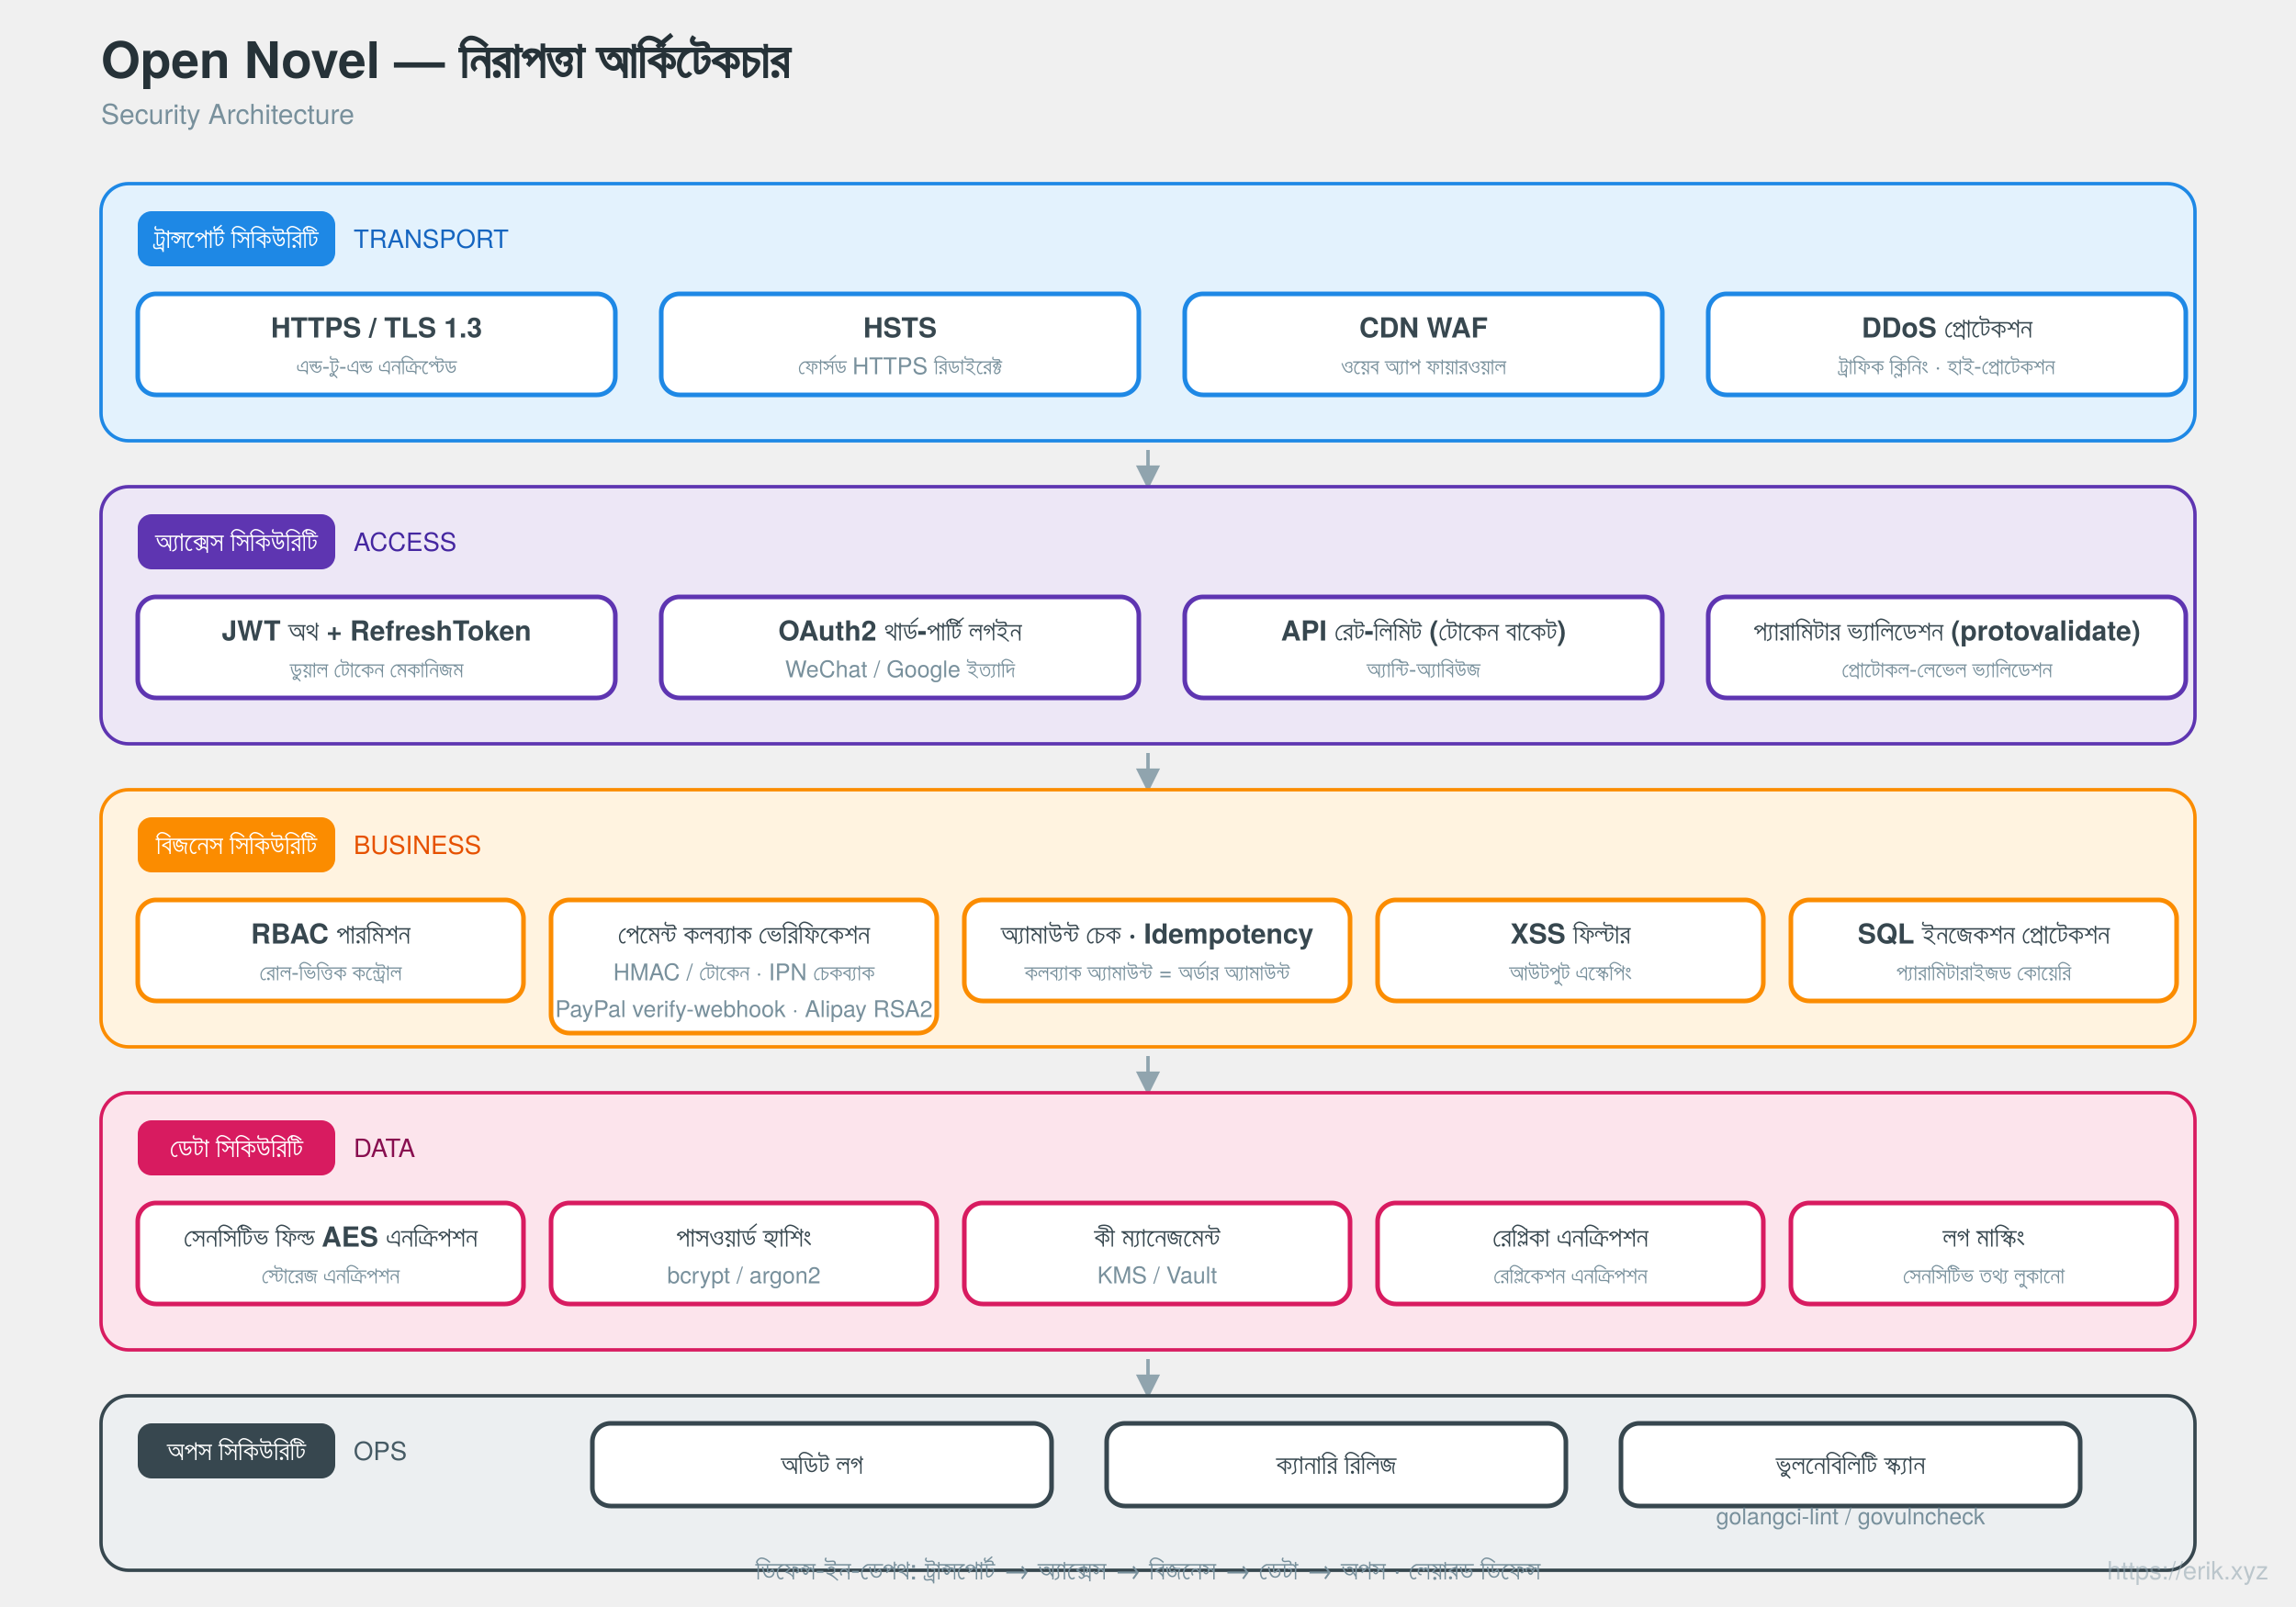
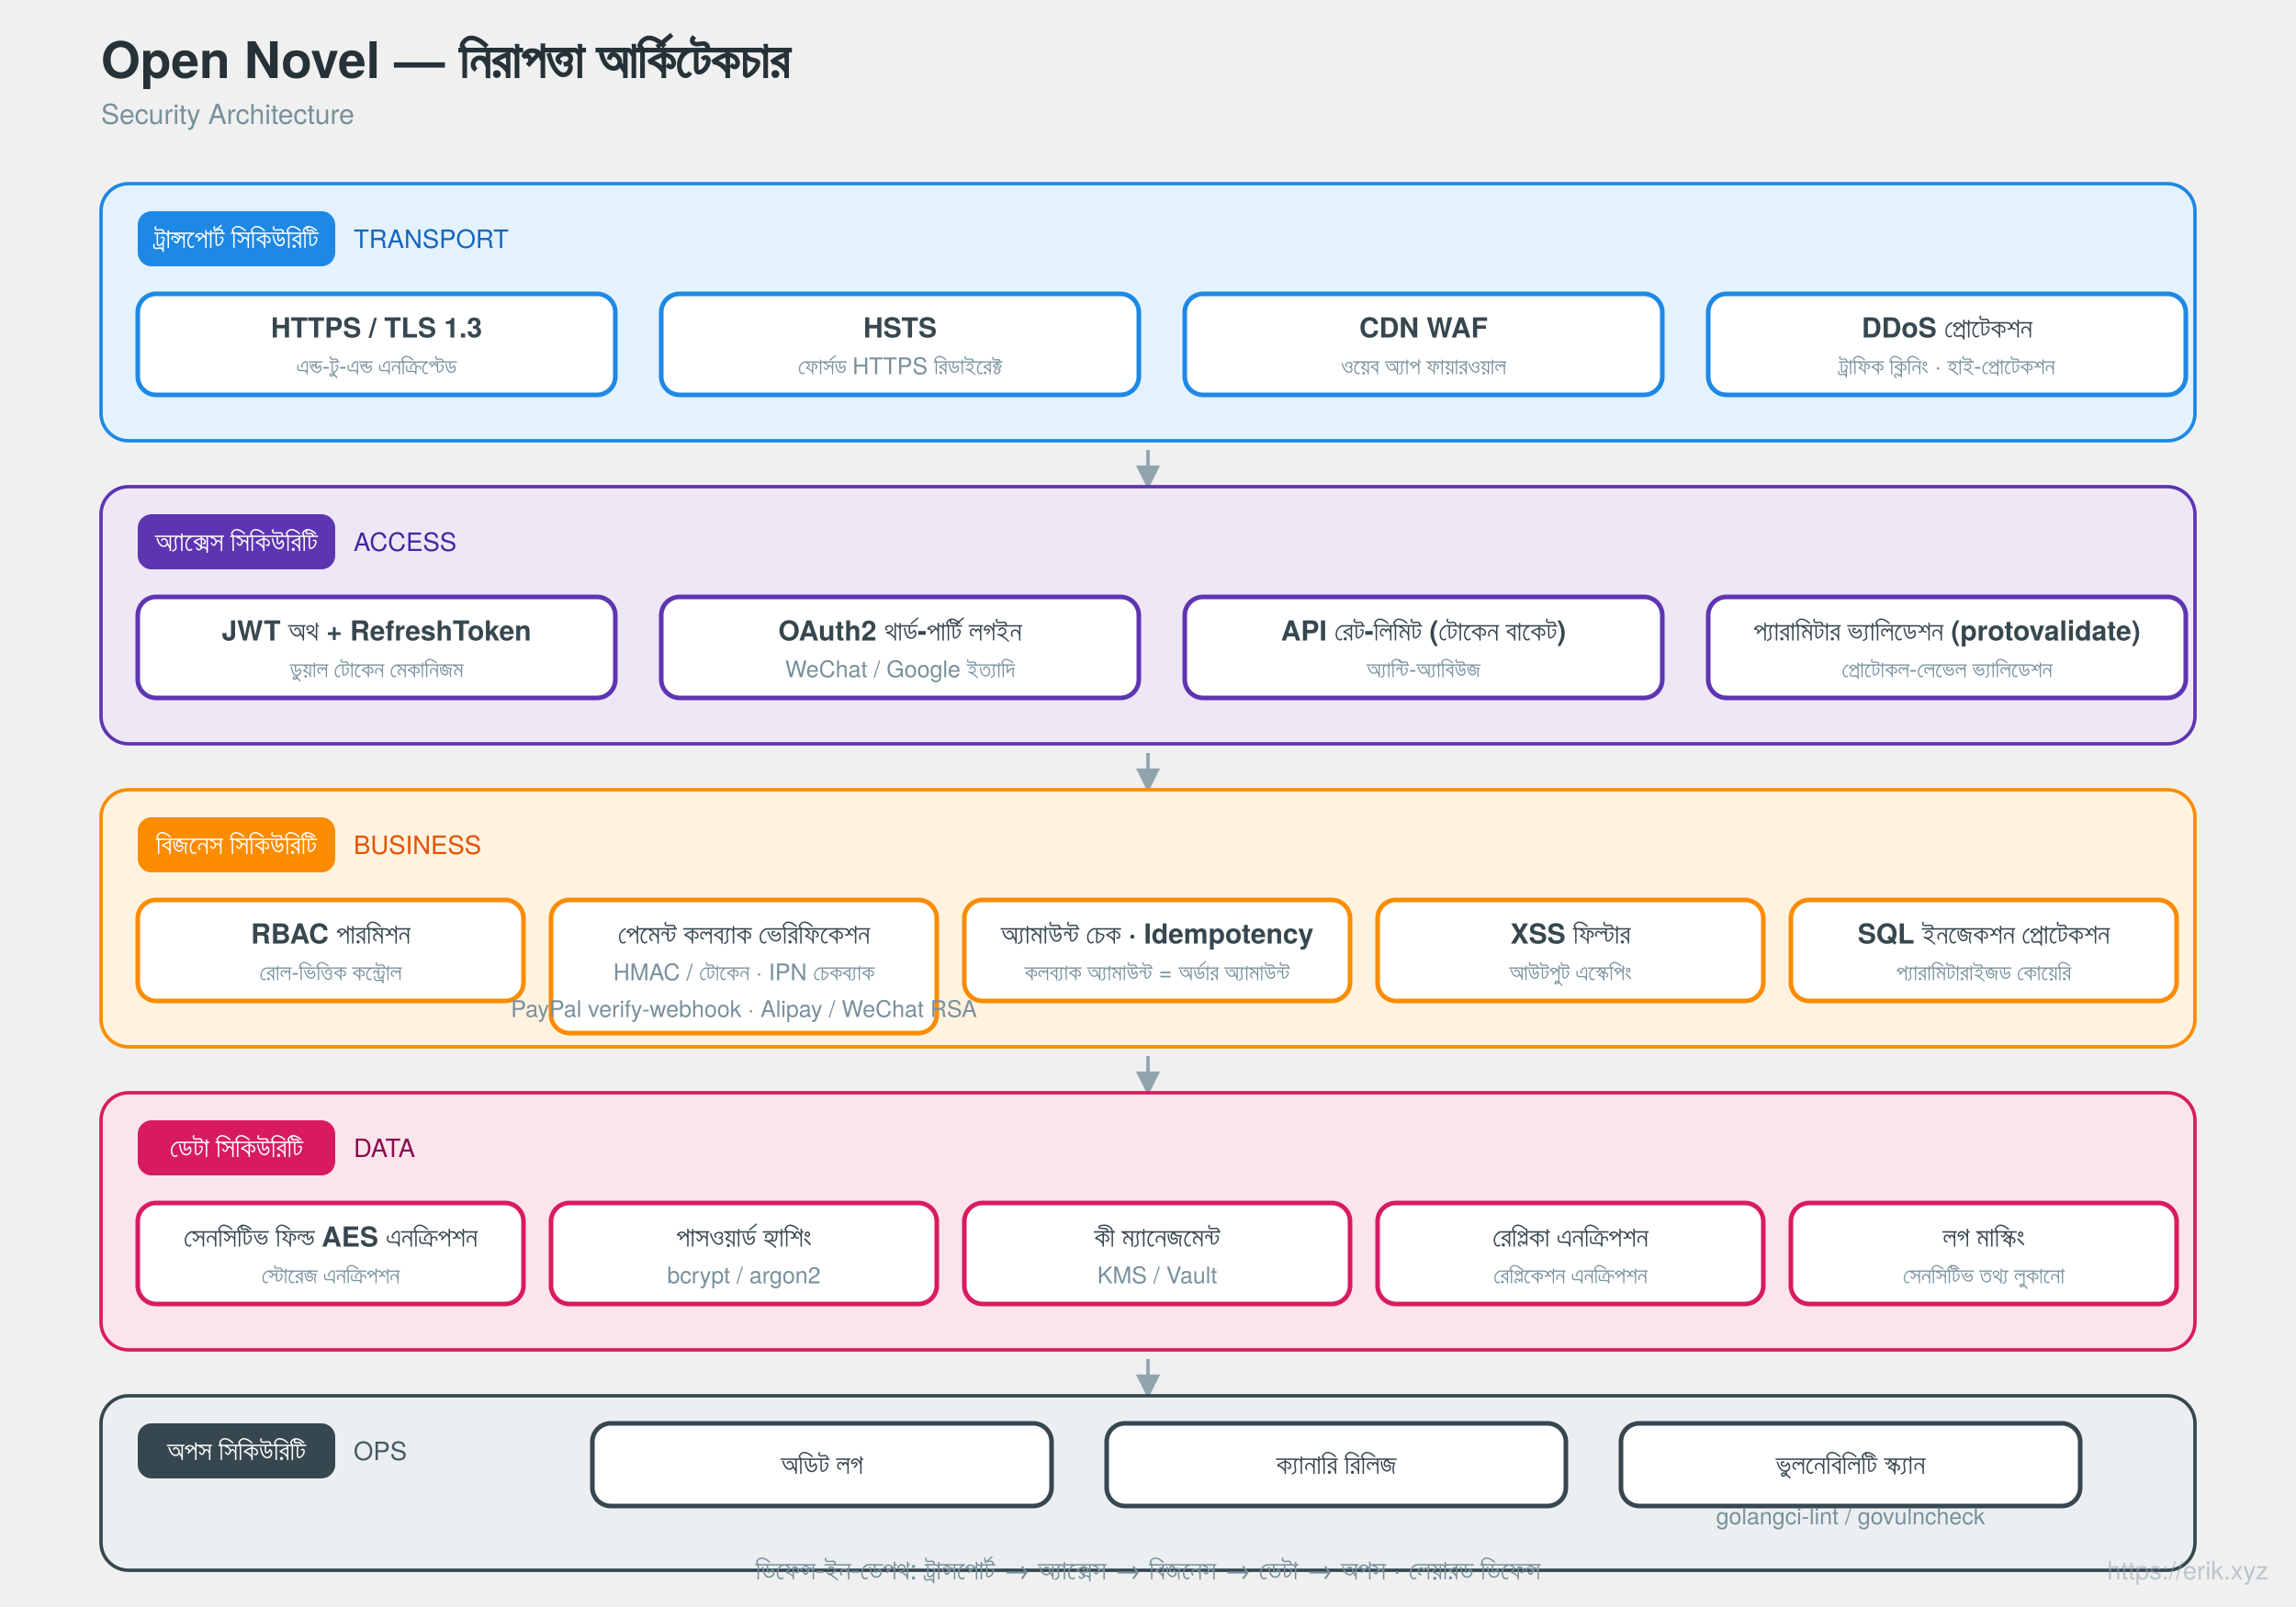
<svg xmlns="http://www.w3.org/2000/svg" width="1000" height="700" viewBox="0 0 1000 700" font-family="'PingFang SC','Microsoft YaHei','Helvetica Neue',sans-serif">
  <defs>
    <marker id="arrow" viewBox="0 0 10 10" refX="5" refY="5" markerWidth="7" markerHeight="7" orient="auto-start-reverse">
      <path d="M 0 0 L 10 5 L 0 10 z" fill="#90a4ae" />
    </marker>
  </defs>
  <text x="44" y="34" font-size="22" font-weight="700" fill="#263238">Open Novel — নিরাপত্তা আর্কিটেকচার</text>
  <text x="44" y="54" font-size="12" fill="#78909c">Security Architecture</text>
  <g>
    <rect x="44" y="80" width="912" height="112" rx="12" fill="#e3f2fd" stroke="#1e88e5" stroke-width="1.5" />
    <rect x="60" y="92" width="86" height="24" rx="6" fill="#1e88e5" />
    <text x="103" y="108" font-size="12" font-weight="600" fill="#ffffff" text-anchor="middle">ট্রান্সপোর্ট সিকিউরিটি</text>
    <text x="154" y="108" font-size="11" fill="#1565c0">TRANSPORT</text>
    <g>
      <rect x="60" y="128" width="208" height="44" rx="8" fill="#ffffff" stroke="#1e88e5" stroke-width="2" />
      <text x="164" y="147" font-size="12" font-weight="600" fill="#37474f" text-anchor="middle">HTTPS / TLS 1.3</text>
      <text x="164" y="163" font-size="10" fill="#78909c" text-anchor="middle">এন্ড-টু-এন্ড এনক্রিপ্টেড</text>
    </g>
    <g>
      <rect x="288" y="128" width="208" height="44" rx="8" fill="#ffffff" stroke="#1e88e5" stroke-width="2" />
      <text x="392" y="147" font-size="12" font-weight="600" fill="#37474f" text-anchor="middle">HSTS</text>
      <text x="392" y="163" font-size="10" fill="#78909c" text-anchor="middle">ফোর্সড HTTPS রিডাইরেক্ট</text>
    </g>
    <g>
      <rect x="516" y="128" width="208" height="44" rx="8" fill="#ffffff" stroke="#1e88e5" stroke-width="2" />
      <text x="620" y="147" font-size="12" font-weight="600" fill="#37474f" text-anchor="middle">CDN WAF</text>
      <text x="620" y="163" font-size="10" fill="#78909c" text-anchor="middle">ওয়েব অ্যাপ ফায়ারওয়াল</text>
    </g>
    <g>
      <rect x="744" y="128" width="208" height="44" rx="8" fill="#ffffff" stroke="#1e88e5" stroke-width="2" />
      <text x="848" y="147" font-size="12" font-weight="600" fill="#37474f" text-anchor="middle">DDoS প্রোটেকশন</text>
      <text x="848" y="163" font-size="10" fill="#78909c" text-anchor="middle">ট্রাফিক ক্লিনিং · হাই-প্রোটেকশন</text>
    </g>
  </g>
  <line x1="500" y1="196" x2="500" y2="208" stroke="#90a4ae" stroke-width="1.5" marker-end="url(#arrow)" />
  <g>
    <rect x="44" y="212" width="912" height="112" rx="12" fill="#ede7f6" stroke="#5e35b1" stroke-width="1.5" />
    <rect x="60" y="224" width="86" height="24" rx="6" fill="#5e35b1" />
    <text x="103" y="240" font-size="12" font-weight="600" fill="#ffffff" text-anchor="middle">অ্যাক্সেস সিকিউরিটি</text>
    <text x="154" y="240" font-size="11" fill="#4527a0">ACCESS</text>
    <g>
      <rect x="60" y="260" width="208" height="44" rx="8" fill="#ffffff" stroke="#5e35b1" stroke-width="2" />
      <text x="164" y="279" font-size="12" font-weight="600" fill="#37474f" text-anchor="middle">JWT অথ + RefreshToken</text>
      <text x="164" y="295" font-size="10" fill="#78909c" text-anchor="middle">ডুয়াল টোকেন মেকানিজম</text>
    </g>
    <g>
      <rect x="288" y="260" width="208" height="44" rx="8" fill="#ffffff" stroke="#5e35b1" stroke-width="2" />
      <text x="392" y="279" font-size="12" font-weight="600" fill="#37474f" text-anchor="middle">OAuth2 থার্ড-পার্টি লগইন</text>
      <text x="392" y="295" font-size="10" fill="#78909c" text-anchor="middle">WeChat / Google ইত্যাদি</text>
    </g>
    <g>
      <rect x="516" y="260" width="208" height="44" rx="8" fill="#ffffff" stroke="#5e35b1" stroke-width="2" />
      <text x="620" y="279" font-size="12" font-weight="600" fill="#37474f" text-anchor="middle">API রেট-লিমিট (টোকেন বাকেট)</text>
      <text x="620" y="295" font-size="10" fill="#78909c" text-anchor="middle">অ্যান্টি-অ্যাবিউজ</text>
    </g>
    <g>
      <rect x="744" y="260" width="208" height="44" rx="8" fill="#ffffff" stroke="#5e35b1" stroke-width="2" />
      <text x="848" y="279" font-size="12" font-weight="600" fill="#37474f" text-anchor="middle">প্যারামিটার ভ্যালিডেশন (protovalidate)</text>
      <text x="848" y="295" font-size="10" fill="#78909c" text-anchor="middle">প্রোটোকল-লেভেল ভ্যালিডেশন</text>
    </g>
  </g>
  <line x1="500" y1="328" x2="500" y2="340" stroke="#90a4ae" stroke-width="1.5" marker-end="url(#arrow)" />
  <g>
    <rect x="44" y="344" width="912" height="112" rx="12" fill="#fff3e0" stroke="#fb8c00" stroke-width="1.5" />
    <rect x="60" y="356" width="86" height="24" rx="6" fill="#fb8c00" />
    <text x="103" y="372" font-size="12" font-weight="600" fill="#ffffff" text-anchor="middle">বিজনেস সিকিউরিটি</text>
    <text x="154" y="372" font-size="11" fill="#e65100">BUSINESS</text>
    <g>
      <rect x="60" y="392" width="168" height="44" rx="8" fill="#ffffff" stroke="#fb8c00" stroke-width="2" />
      <text x="144" y="411" font-size="12" font-weight="600" fill="#37474f" text-anchor="middle">RBAC পারমিশন</text>
      <text x="144" y="427" font-size="10" fill="#78909c" text-anchor="middle">রোল-ভিত্তিক কন্ট্রোল</text>
    </g>
    <g>
      <rect x="240" y="392" width="168" height="58" rx="8" fill="#ffffff" stroke="#fb8c00" stroke-width="2" />
      <text x="324" y="411" font-size="12" font-weight="600" fill="#37474f" text-anchor="middle">পেমেন্ট কলব্যাক ভেরিফিকেশন</text>
      <text x="324" y="427" font-size="10" fill="#78909c" text-anchor="middle">HMAC / টোকেন · IPN চেকব্যাক</text>
-       <text x="324" y="443" font-size="10" fill="#78909c" text-anchor="middle">PayPal verify-webhook · Alipay RSA2</text>
+       <text x="324" y="443" font-size="10" fill="#78909c" text-anchor="middle">PayPal verify-webhook · Alipay / WeChat RSA</text>
    </g>
    <g>
      <rect x="420" y="392" width="168" height="44" rx="8" fill="#ffffff" stroke="#fb8c00" stroke-width="2" />
      <text x="504" y="411" font-size="12" font-weight="600" fill="#37474f" text-anchor="middle">অ্যামাউন্ট চেক · Idempotency</text>
      <text x="504" y="427" font-size="10" fill="#78909c" text-anchor="middle">কলব্যাক অ্যামাউন্ট = অর্ডার অ্যামাউন্ট</text>
    </g>
    <g>
      <rect x="600" y="392" width="168" height="44" rx="8" fill="#ffffff" stroke="#fb8c00" stroke-width="2" />
      <text x="684" y="411" font-size="12" font-weight="600" fill="#37474f" text-anchor="middle">XSS ফিল্টার</text>
      <text x="684" y="427" font-size="10" fill="#78909c" text-anchor="middle">আউটপুট এস্কেপিং</text>
    </g>
    <g>
      <rect x="780" y="392" width="168" height="44" rx="8" fill="#ffffff" stroke="#fb8c00" stroke-width="2" />
      <text x="864" y="411" font-size="12" font-weight="600" fill="#37474f" text-anchor="middle">SQL ইনজেকশন প্রোটেকশন</text>
      <text x="864" y="427" font-size="10" fill="#78909c" text-anchor="middle">প্যারামিটারাইজড কোয়েরি</text>
    </g>
  </g>
  <line x1="500" y1="460" x2="500" y2="472" stroke="#90a4ae" stroke-width="1.5" marker-end="url(#arrow)" />
  <g>
    <rect x="44" y="476" width="912" height="112" rx="12" fill="#fce4ec" stroke="#d81b60" stroke-width="1.5" />
    <rect x="60" y="488" width="86" height="24" rx="6" fill="#d81b60" />
    <text x="103" y="504" font-size="12" font-weight="600" fill="#ffffff" text-anchor="middle">ডেটা সিকিউরিটি</text>
    <text x="154" y="504" font-size="11" fill="#880e4f">DATA</text>
    <g>
      <rect x="60" y="524" width="168" height="44" rx="8" fill="#ffffff" stroke="#d81b60" stroke-width="2" />
      <text x="144" y="543" font-size="12" font-weight="600" fill="#37474f" text-anchor="middle">সেনসিটিভ ফিল্ড AES এনক্রিপশন</text>
      <text x="144" y="559" font-size="10" fill="#78909c" text-anchor="middle">স্টোরেজ এনক্রিপশন</text>
    </g>
    <g>
      <rect x="240" y="524" width="168" height="44" rx="8" fill="#ffffff" stroke="#d81b60" stroke-width="2" />
      <text x="324" y="543" font-size="12" font-weight="600" fill="#37474f" text-anchor="middle">পাসওয়ার্ড হ্যাশিং</text>
      <text x="324" y="559" font-size="10" fill="#78909c" text-anchor="middle">bcrypt / argon2</text>
    </g>
    <g>
      <rect x="420" y="524" width="168" height="44" rx="8" fill="#ffffff" stroke="#d81b60" stroke-width="2" />
      <text x="504" y="543" font-size="12" font-weight="600" fill="#37474f" text-anchor="middle">কী ম্যানেজমেন্ট</text>
      <text x="504" y="559" font-size="10" fill="#78909c" text-anchor="middle">KMS / Vault</text>
    </g>
    <g>
      <rect x="600" y="524" width="168" height="44" rx="8" fill="#ffffff" stroke="#d81b60" stroke-width="2" />
      <text x="684" y="543" font-size="12" font-weight="600" fill="#37474f" text-anchor="middle">রেপ্লিকা এনক্রিপশন</text>
      <text x="684" y="559" font-size="10" fill="#78909c" text-anchor="middle">রেপ্লিকেশন এনক্রিপশন</text>
    </g>
    <g>
      <rect x="780" y="524" width="168" height="44" rx="8" fill="#ffffff" stroke="#d81b60" stroke-width="2" />
      <text x="864" y="543" font-size="12" font-weight="600" fill="#37474f" text-anchor="middle">লগ মাস্কিং</text>
      <text x="864" y="559" font-size="10" fill="#78909c" text-anchor="middle">সেনসিটিভ তথ্য লুকানো</text>
    </g>
  </g>
  <line x1="500" y1="592" x2="500" y2="604" stroke="#90a4ae" stroke-width="1.5" marker-end="url(#arrow)" />
  <g>
    <rect x="44" y="608" width="912" height="76" rx="12" fill="#eceff1" stroke="#37474f" stroke-width="1.5" />
    <rect x="60" y="620" width="86" height="24" rx="6" fill="#37474f" />
    <text x="103" y="636" font-size="12" font-weight="600" fill="#ffffff" text-anchor="middle">অপস সিকিউরিটি</text>
    <text x="154" y="636" font-size="11" fill="#455a64">OPS</text>
    <g>
      <rect x="258" y="620" width="200" height="36" rx="8" fill="#ffffff" stroke="#37474f" stroke-width="2" />
      <text x="358" y="642" font-size="12" font-weight="600" fill="#37474f" text-anchor="middle">অডিট লগ</text>
    </g>
    <g>
      <rect x="482" y="620" width="200" height="36" rx="8" fill="#ffffff" stroke="#37474f" stroke-width="2" />
      <text x="582" y="642" font-size="12" font-weight="600" fill="#37474f" text-anchor="middle">ক্যানারি রিলিজ</text>
    </g>
    <g>
      <rect x="706" y="620" width="200" height="36" rx="8" fill="#ffffff" stroke="#37474f" stroke-width="2" />
      <text x="806" y="642" font-size="12" font-weight="600" fill="#37474f" text-anchor="middle">ভুলনেবিলিটি স্ক্যান</text>
    </g>
    <text x="806" y="664" font-size="10" fill="#78909c" text-anchor="middle">golangci-lint / govulncheck</text>
  </g>
  <text x="500" y="688" font-size="12" fill="#78909c" text-anchor="middle">ডিফেন্স-ইন-ডেপথ: ট্রান্সপোর্ট → অ্যাক্সেস → বিজনেস → ডেটা → অপস · লেয়ারড ডিফেন্স</text>
  <text x="988" y="688" font-size="11" fill="#90a4ae" opacity="0.55" text-anchor="end">https://erik.xyz</text>
</svg>
